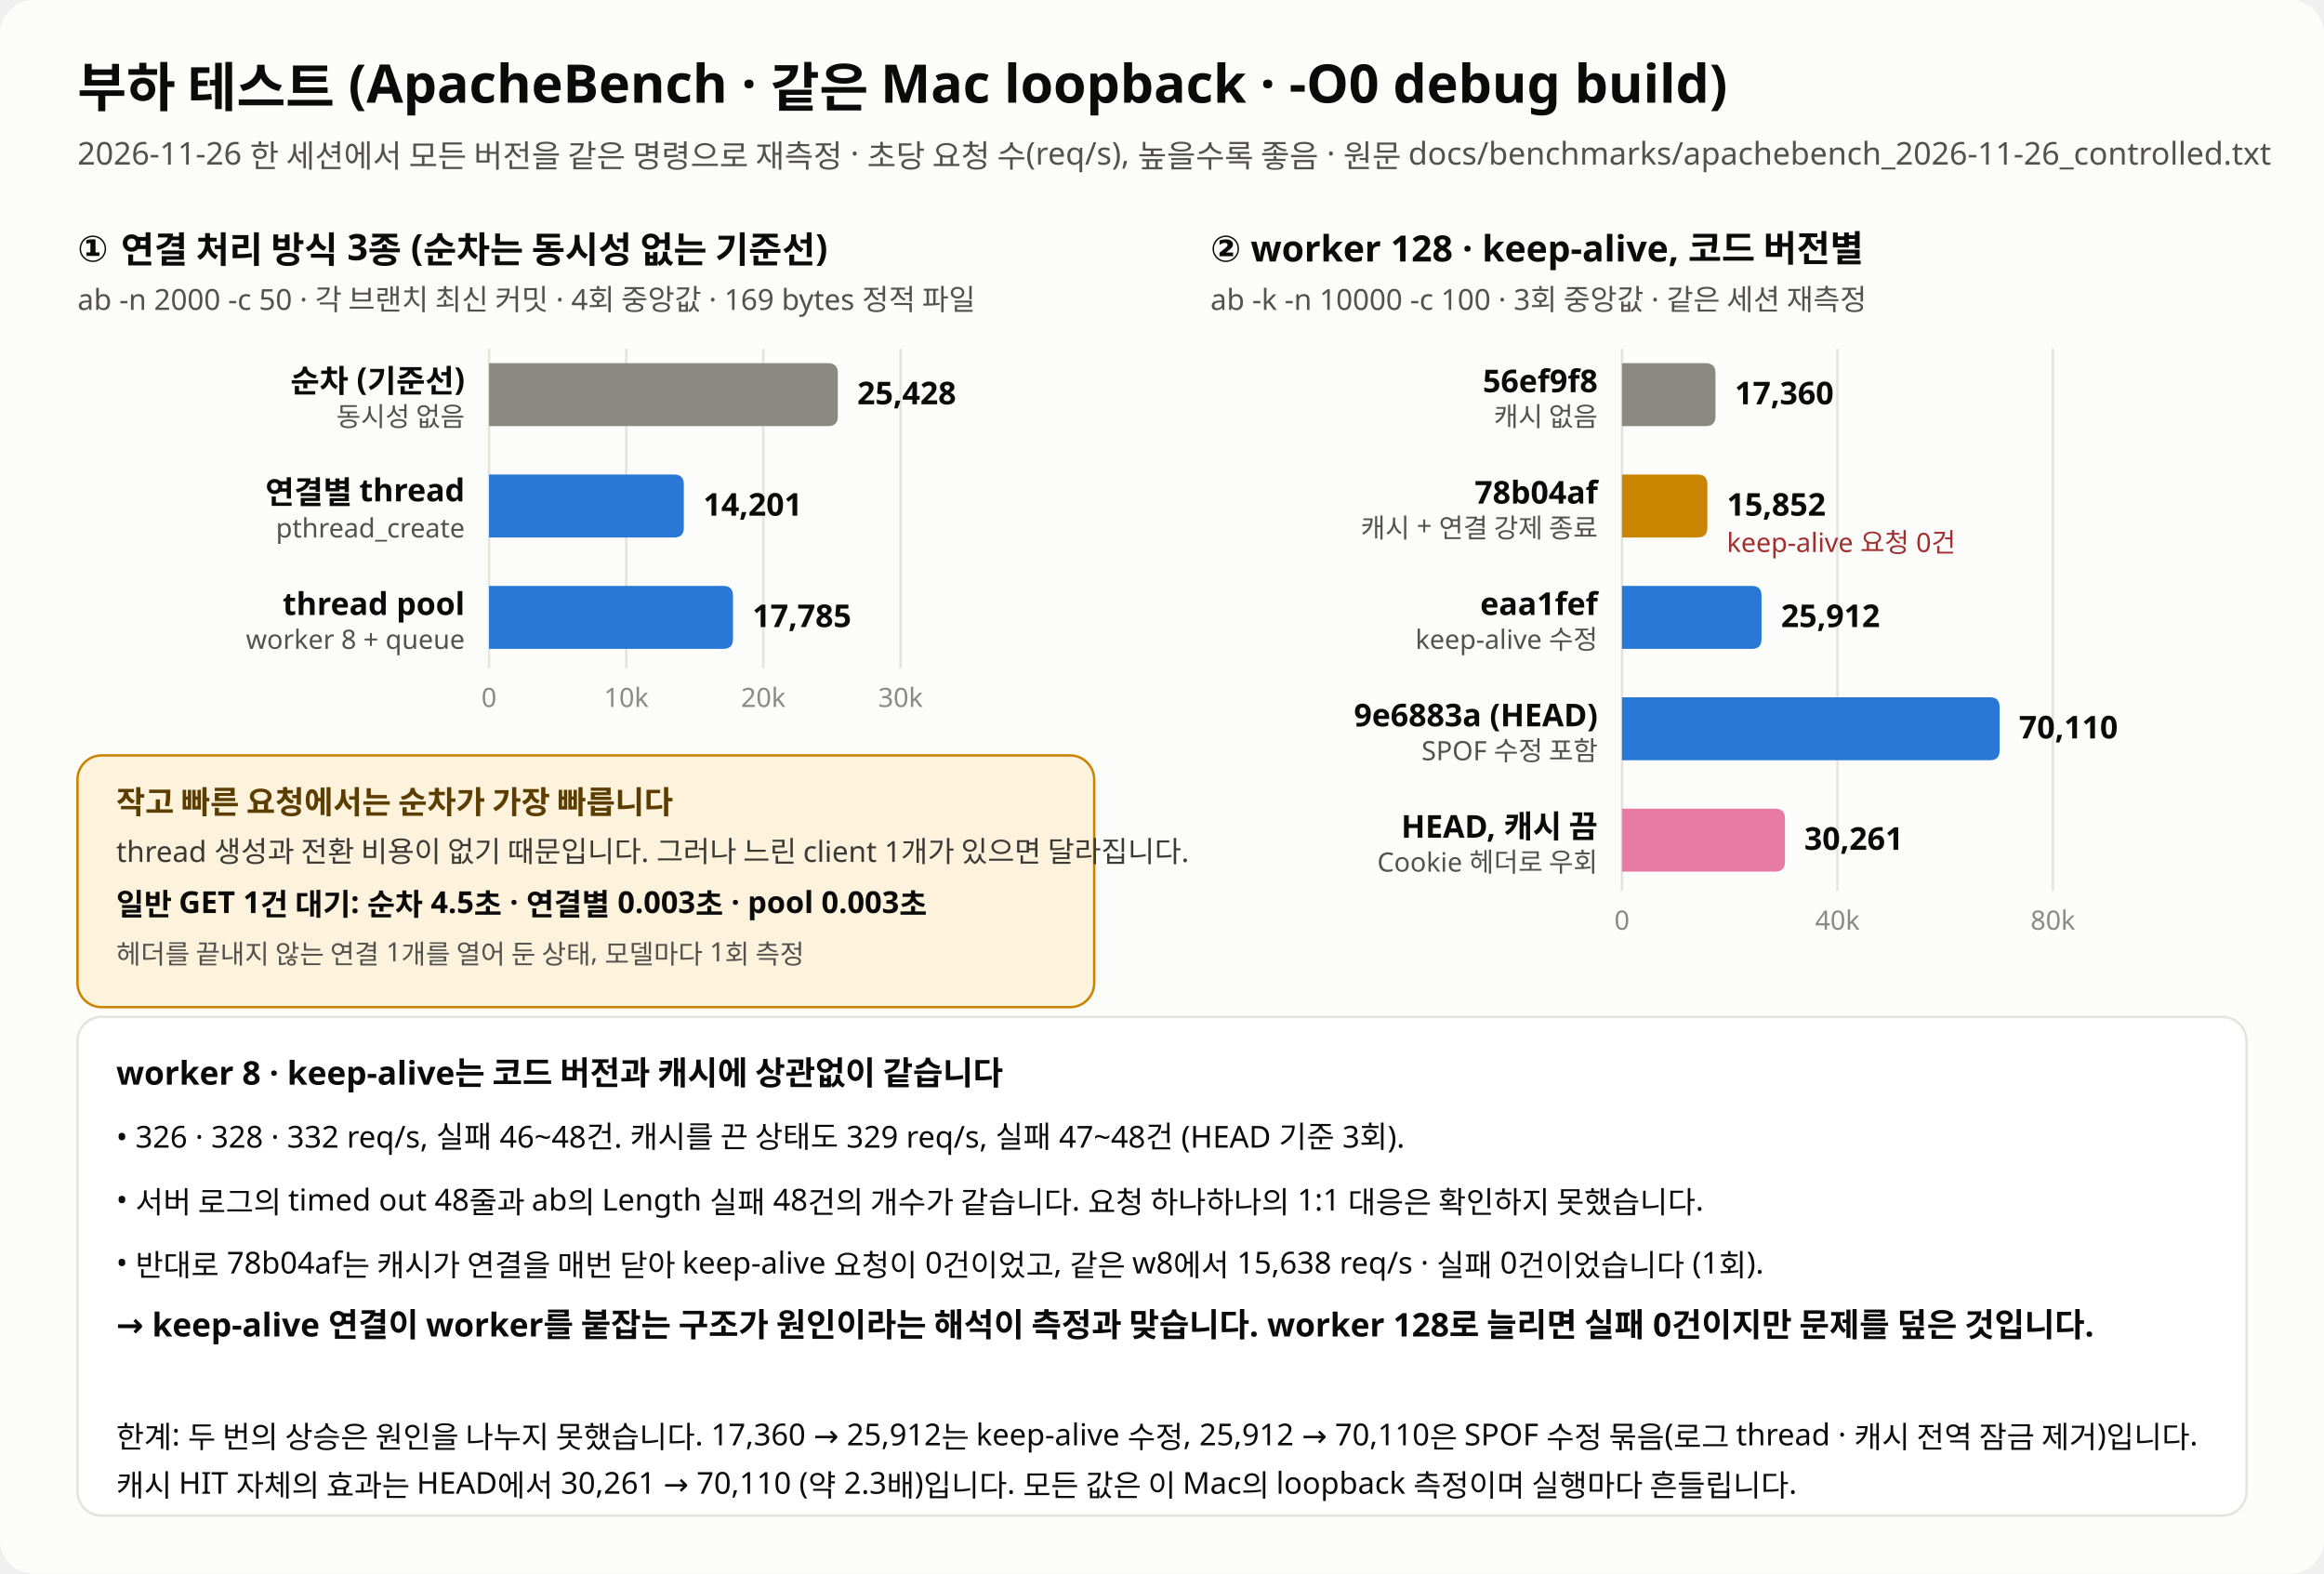
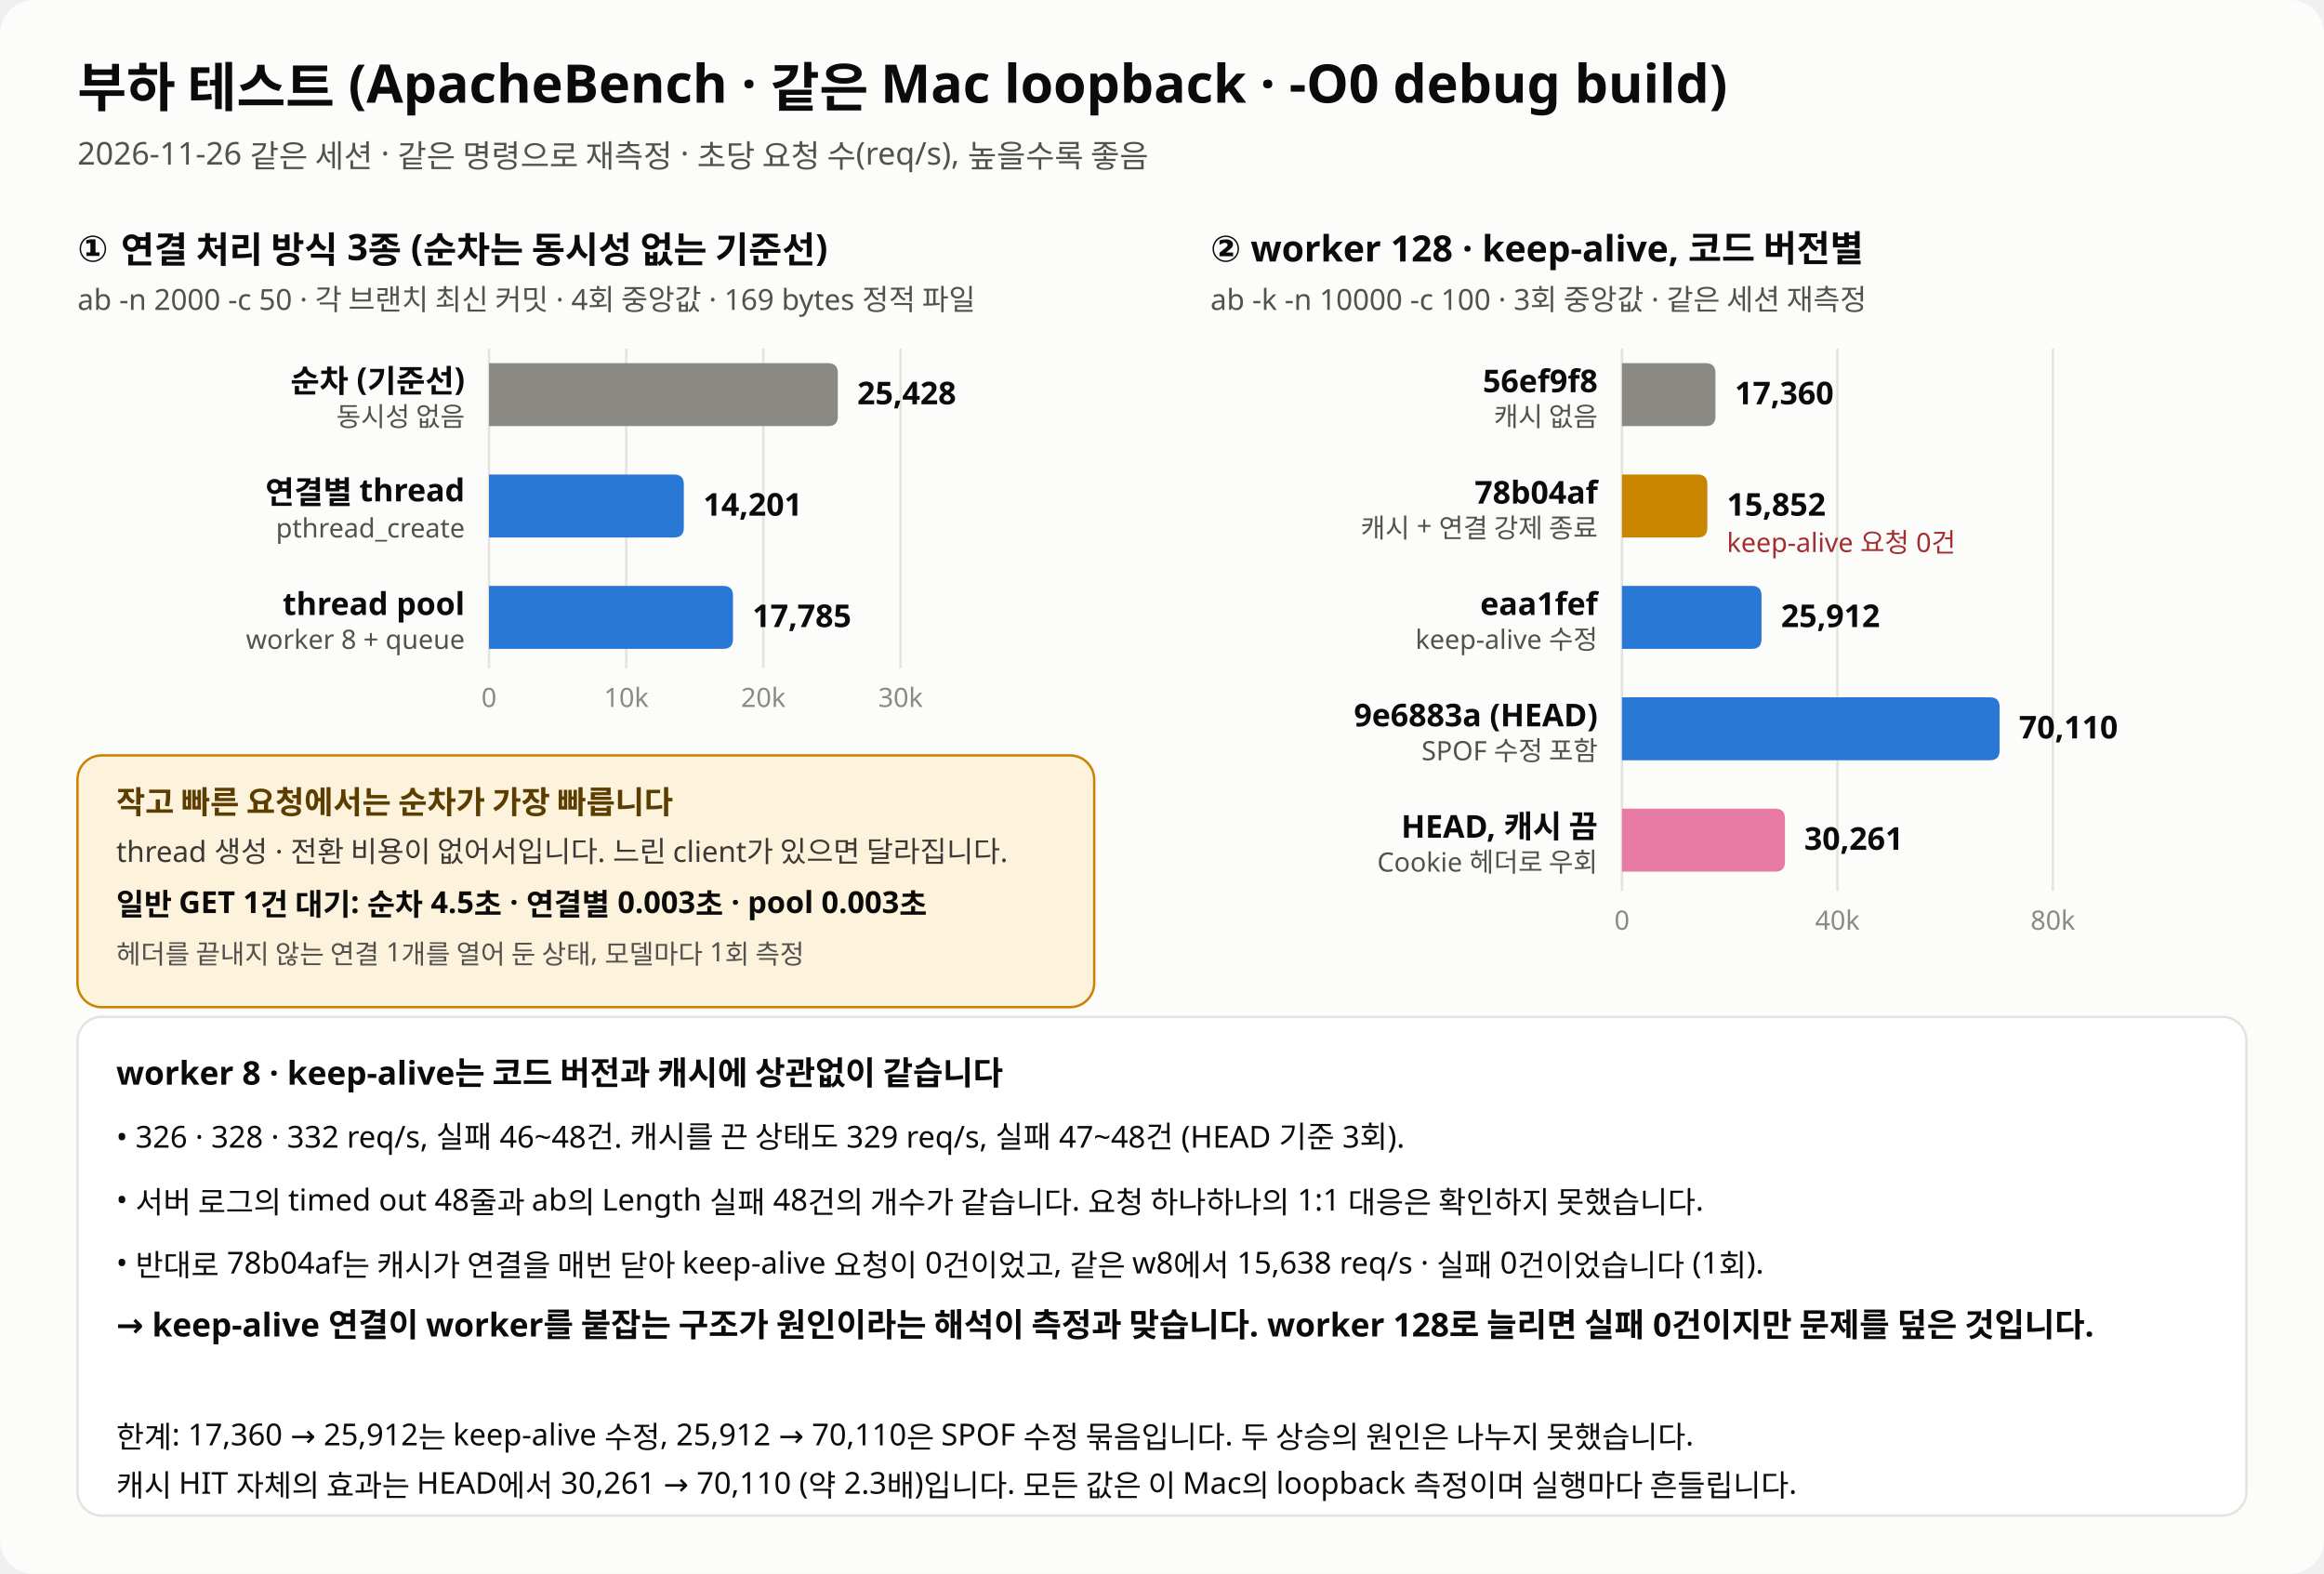
<svg xmlns="http://www.w3.org/2000/svg" viewBox="0 0 960 650" width="960" height="650" font-family="'Apple SD Gothic Neo','Noto Sans KR','Malgun Gothic',sans-serif">
  <rect width="960" height="650" rx="14" fill="#fcfcfb" />
  <text x="32" y="44" font-size="22" font-weight="800" fill="#0b0b0b">부하 테스트 (ApacheBench · 같은 Mac loopback · -O0 debug build)</text>
-   <text x="32" y="68" font-size="13" fill="#52514e">2026-11-26 한 세션에서 모든 버전을 같은 명령으로 재측정 · 초당 요청 수(req/s), 높을수록 좋음 · 원문 docs/benchmarks/apachebench_2026-11-26_controlled.txt</text>
+   <text x="32" y="68" font-size="13" fill="#52514e">2026-11-26 같은 세션 · 같은 명령으로 재측정 · 초당 요청 수(req/s), 높을수록 좋음</text>
  <text x="32" y="108" font-size="15" font-weight="700" fill="#0b0b0b">① 연결 처리 방식 3종 (순차는 동시성 없는 기준선)</text>
  <text x="32" y="128" font-size="12" fill="#52514e">ab -n 2000 -c 50 · 각 브랜치 최신 커밋 · 4회 중앙값 · 169 bytes 정적 파일</text>
  <line x1="202.0" y1="144" x2="202.0" y2="276" stroke="#e4e3de" />
  <text x="202.0" y="292" text-anchor="middle" font-size="11" fill="#8a8984">0</text>
  <line x1="258.7" y1="144" x2="258.7" y2="276" stroke="#e4e3de" />
  <text x="258.7" y="292" text-anchor="middle" font-size="11" fill="#8a8984">10k</text>
  <line x1="315.3" y1="144" x2="315.3" y2="276" stroke="#e4e3de" />
  <text x="315.3" y="292" text-anchor="middle" font-size="11" fill="#8a8984">20k</text>
  <line x1="372.0" y1="144" x2="372.0" y2="276" stroke="#e4e3de" />
  <text x="372.0" y="292" text-anchor="middle" font-size="11" fill="#8a8984">30k</text>
  <text x="192" y="162" text-anchor="end" font-size="13" font-weight="700" fill="#0b0b0b">순차 (기준선)</text>
  <text x="192" y="176" text-anchor="end" font-size="11" fill="#52514e">동시성 없음</text>
  <path d="M202 150 H342.092 q4 0 4 4 V172 q0 4 -4 4 H202 Z" fill="#8a8984" />
  <text x="354.1" y="167" font-size="13" font-weight="700" fill="#0b0b0b">25,428</text>
  <text x="192" y="208" text-anchor="end" font-size="13" font-weight="700" fill="#0b0b0b">연결별 thread</text>
  <text x="192" y="222" text-anchor="end" font-size="11" fill="#52514e">pthread_create</text>
  <path d="M202 196 H278.472 q4 0 4 4 V218 q0 4 -4 4 H202 Z" fill="#2a78d6" />
  <text x="290.5" y="213" font-size="13" font-weight="700" fill="#0b0b0b">14,201</text>
  <text x="192" y="254" text-anchor="end" font-size="13" font-weight="700" fill="#0b0b0b">thread pool</text>
  <text x="192" y="268" text-anchor="end" font-size="11" fill="#52514e">worker 8 + queue</text>
  <path d="M202 242 H298.782 q4 0 4 4 V264 q0 4 -4 4 H202 Z" fill="#2a78d6" />
  <text x="310.8" y="259" font-size="13" font-weight="700" fill="#0b0b0b">17,785</text>
  <rect x="32" y="312" width="420" height="104" rx="10" fill="#fdf3dc" stroke="#c98500" />
  <text x="48" y="336" font-size="13" font-weight="700" fill="#5c3d00">작고 빠른 요청에서는 순차가 가장 빠릅니다</text>
-   <text x="48" y="356" font-size="12" fill="#3a3936">thread 생성과 전환 비용이 없기 때문입니다. 그러나 느린 client 1개가 있으면 달라집니다.</text>
+   <text x="48" y="356" font-size="12" fill="#3a3936">thread 생성 · 전환 비용이 없어서입니다. 느린 client가 있으면 달라집니다.</text>
  <text x="48" y="378" font-size="12.5" font-weight="700" fill="#0b0b0b">일반 GET 1건 대기: 순차 4.5초 · 연결별 0.003초 · pool 0.003초</text>
  <text x="48" y="398" font-size="11" fill="#52514e">헤더를 끝내지 않는 연결 1개를 열어 둔 상태, 모델마다 1회 측정</text>
  <text x="500" y="108" font-size="15" font-weight="700" fill="#0b0b0b">② worker 128 · keep-alive, 코드 버전별</text>
  <text x="500" y="128" font-size="12" fill="#52514e">ab -k -n 10000 -c 100 · 3회 중앙값 · 같은 세션 재측정</text>
  <line x1="670.0" y1="144" x2="670.0" y2="368" stroke="#e4e3de" />
  <text x="670.0" y="384" text-anchor="middle" font-size="11" fill="#8a8984">0</text>
  <line x1="759.0" y1="144" x2="759.0" y2="368" stroke="#e4e3de" />
  <text x="759.0" y="384" text-anchor="middle" font-size="11" fill="#8a8984">40k</text>
  <line x1="848.0" y1="144" x2="848.0" y2="368" stroke="#e4e3de" />
  <text x="848.0" y="384" text-anchor="middle" font-size="11" fill="#8a8984">80k</text>
  <text x="660" y="162" text-anchor="end" font-size="13" font-weight="700" fill="#0b0b0b">56ef9f8</text>
  <text x="660" y="176" text-anchor="end" font-size="11" fill="#52514e">캐시 없음</text>
  <path d="M670 150 H704.626 q4 0 4 4 V172 q0 4 -4 4 H670 Z" fill="#8a8984" />
  <text x="716.6" y="167" font-size="13" font-weight="700" fill="#0b0b0b">17,360</text>
  <text x="660" y="208" text-anchor="end" font-size="13" font-weight="700" fill="#0b0b0b">78b04af</text>
  <text x="660" y="222" text-anchor="end" font-size="11" fill="#52514e">캐시 + 연결 강제 종료</text>
  <path d="M670 196 H701.271 q4 0 4 4 V218 q0 4 -4 4 H670 Z" fill="#c98500" />
  <text x="713.3" y="213" font-size="13" font-weight="700" fill="#0b0b0b">15,852</text>
  <text x="713.3" y="228" font-size="11" fill="#a32e2e">keep-alive 요청 0건</text>
  <text x="660" y="254" text-anchor="end" font-size="13" font-weight="700" fill="#0b0b0b">eaa1fef</text>
  <text x="660" y="268" text-anchor="end" font-size="11" fill="#52514e">keep-alive 수정</text>
  <path d="M670 242 H723.654 q4 0 4 4 V264 q0 4 -4 4 H670 Z" fill="#2a78d6" />
  <text x="735.7" y="259" font-size="13" font-weight="700" fill="#0b0b0b">25,912</text>
  <text x="660" y="300" text-anchor="end" font-size="13" font-weight="700" fill="#0b0b0b">9e6883a (HEAD)</text>
  <text x="660" y="314" text-anchor="end" font-size="11" fill="#52514e">SPOF 수정 포함</text>
  <path d="M670 288 H821.995 q4 0 4 4 V310 q0 4 -4 4 H670 Z" fill="#2a78d6" />
  <text x="834.0" y="305" font-size="13" font-weight="700" fill="#0b0b0b">70,110</text>
  <text x="660" y="346" text-anchor="end" font-size="13" font-weight="700" fill="#0b0b0b">HEAD, 캐시 끔</text>
  <text x="660" y="360" text-anchor="end" font-size="11" fill="#52514e">Cookie 헤더로 우회</text>
  <path d="M670 334 H733.331 q4 0 4 4 V356 q0 4 -4 4 H670 Z" fill="#e87ba4" />
  <text x="745.3" y="351" font-size="13" font-weight="700" fill="#0b0b0b">30,261</text>
  <rect x="32" y="420" width="896" height="206" rx="10" fill="#ffffff" stroke="#e4e3de" />
  <text x="48" y="448" font-size="13.5" font-weight="700" fill="#0b0b0b">worker 8 · keep-alive는 코드 버전과 캐시에 상관없이 같습니다</text>
  <text x="48" y="474" font-size="12.5" font-weight="400" fill="#0b0b0b">• 326 · 328 · 332 req/s, 실패 46~48건. 캐시를 끈 상태도 329 req/s, 실패 47~48건 (HEAD 기준 3회).</text>
  <text x="48" y="500" font-size="12.5" font-weight="400" fill="#0b0b0b">• 서버 로그의 timed out 48줄과 ab의 Length 실패 48건의 개수가 같습니다. 요청 하나하나의 1:1 대응은 확인하지 못했습니다.</text>
  <text x="48" y="526" font-size="12.5" font-weight="400" fill="#0b0b0b">• 반대로 78b04af는 캐시가 연결을 매번 닫아 keep-alive 요청이 0건이었고, 같은 w8에서 15,638 req/s · 실패 0건이었습니다 (1회).</text>
  <text x="48" y="552" font-size="13.5" font-weight="700" fill="#0b0b0b">→ keep-alive 연결이 worker를 붙잡는 구조가 원인이라는 해석이 측정과 맞습니다. worker 128로 늘리면 실패 0건이지만 문제를 덮은 것입니다.</text>
-   <text x="48" y="598" font-size="12.5" fill="#0b0b0b">한계: 두 번의 상승은 원인을 나누지 못했습니다. 17,360 → 25,912는 keep-alive 수정, 25,912 → 70,110은 SPOF 수정 묶음(로그 thread · 캐시 전역 잠금 제거)입니다.</text>
+   <text x="48" y="598" font-size="12.5" fill="#0b0b0b">한계: 17,360 → 25,912는 keep-alive 수정, 25,912 → 70,110은 SPOF 수정 묶음입니다. 두 상승의 원인은 나누지 못했습니다.</text>
  <text x="48" y="618" font-size="12.5" fill="#0b0b0b">캐시 HIT 자체의 효과는 HEAD에서 30,261 → 70,110 (약 2.3배)입니다. 모든 값은 이 Mac의 loopback 측정이며 실행마다 흔들립니다.</text>
</svg>
